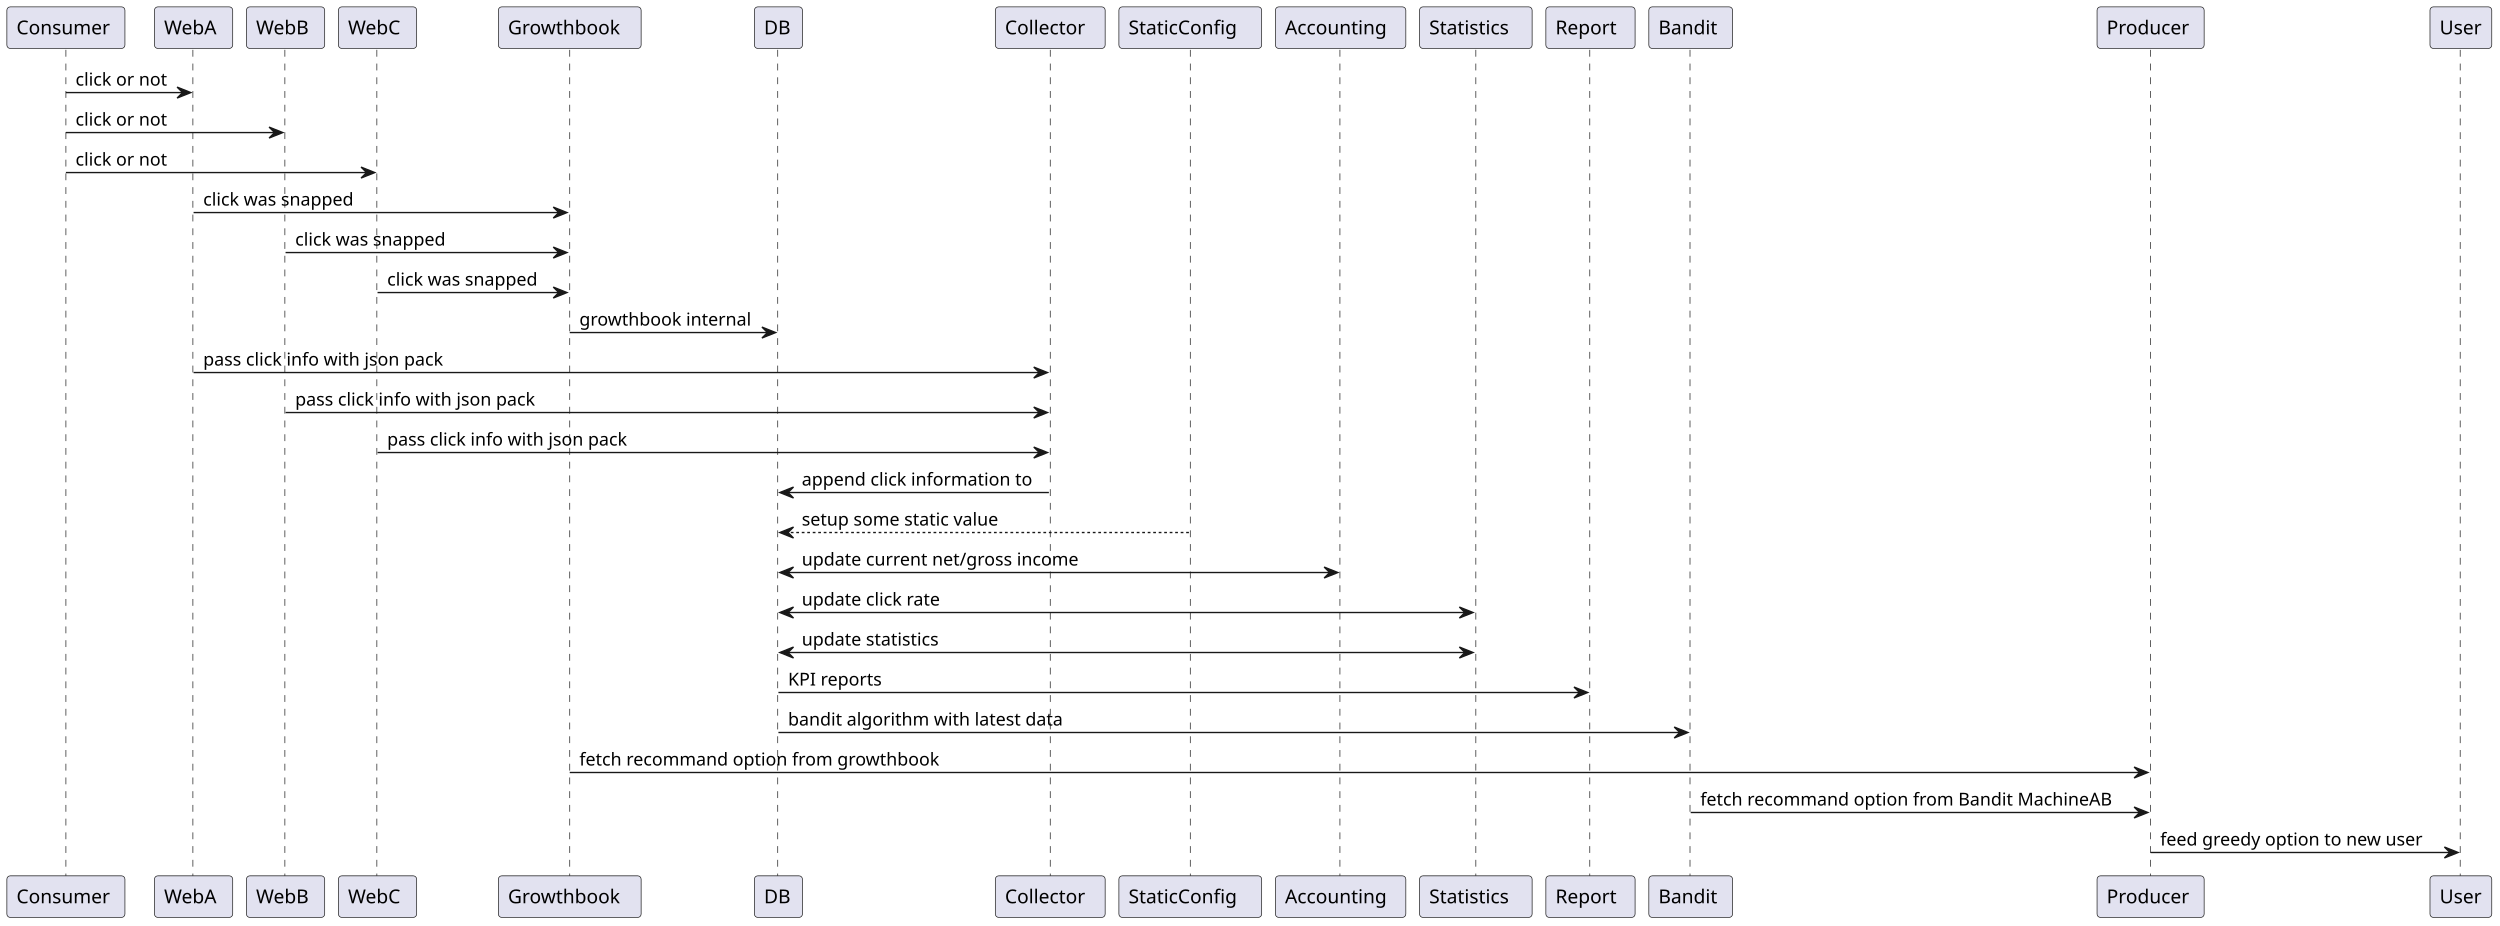
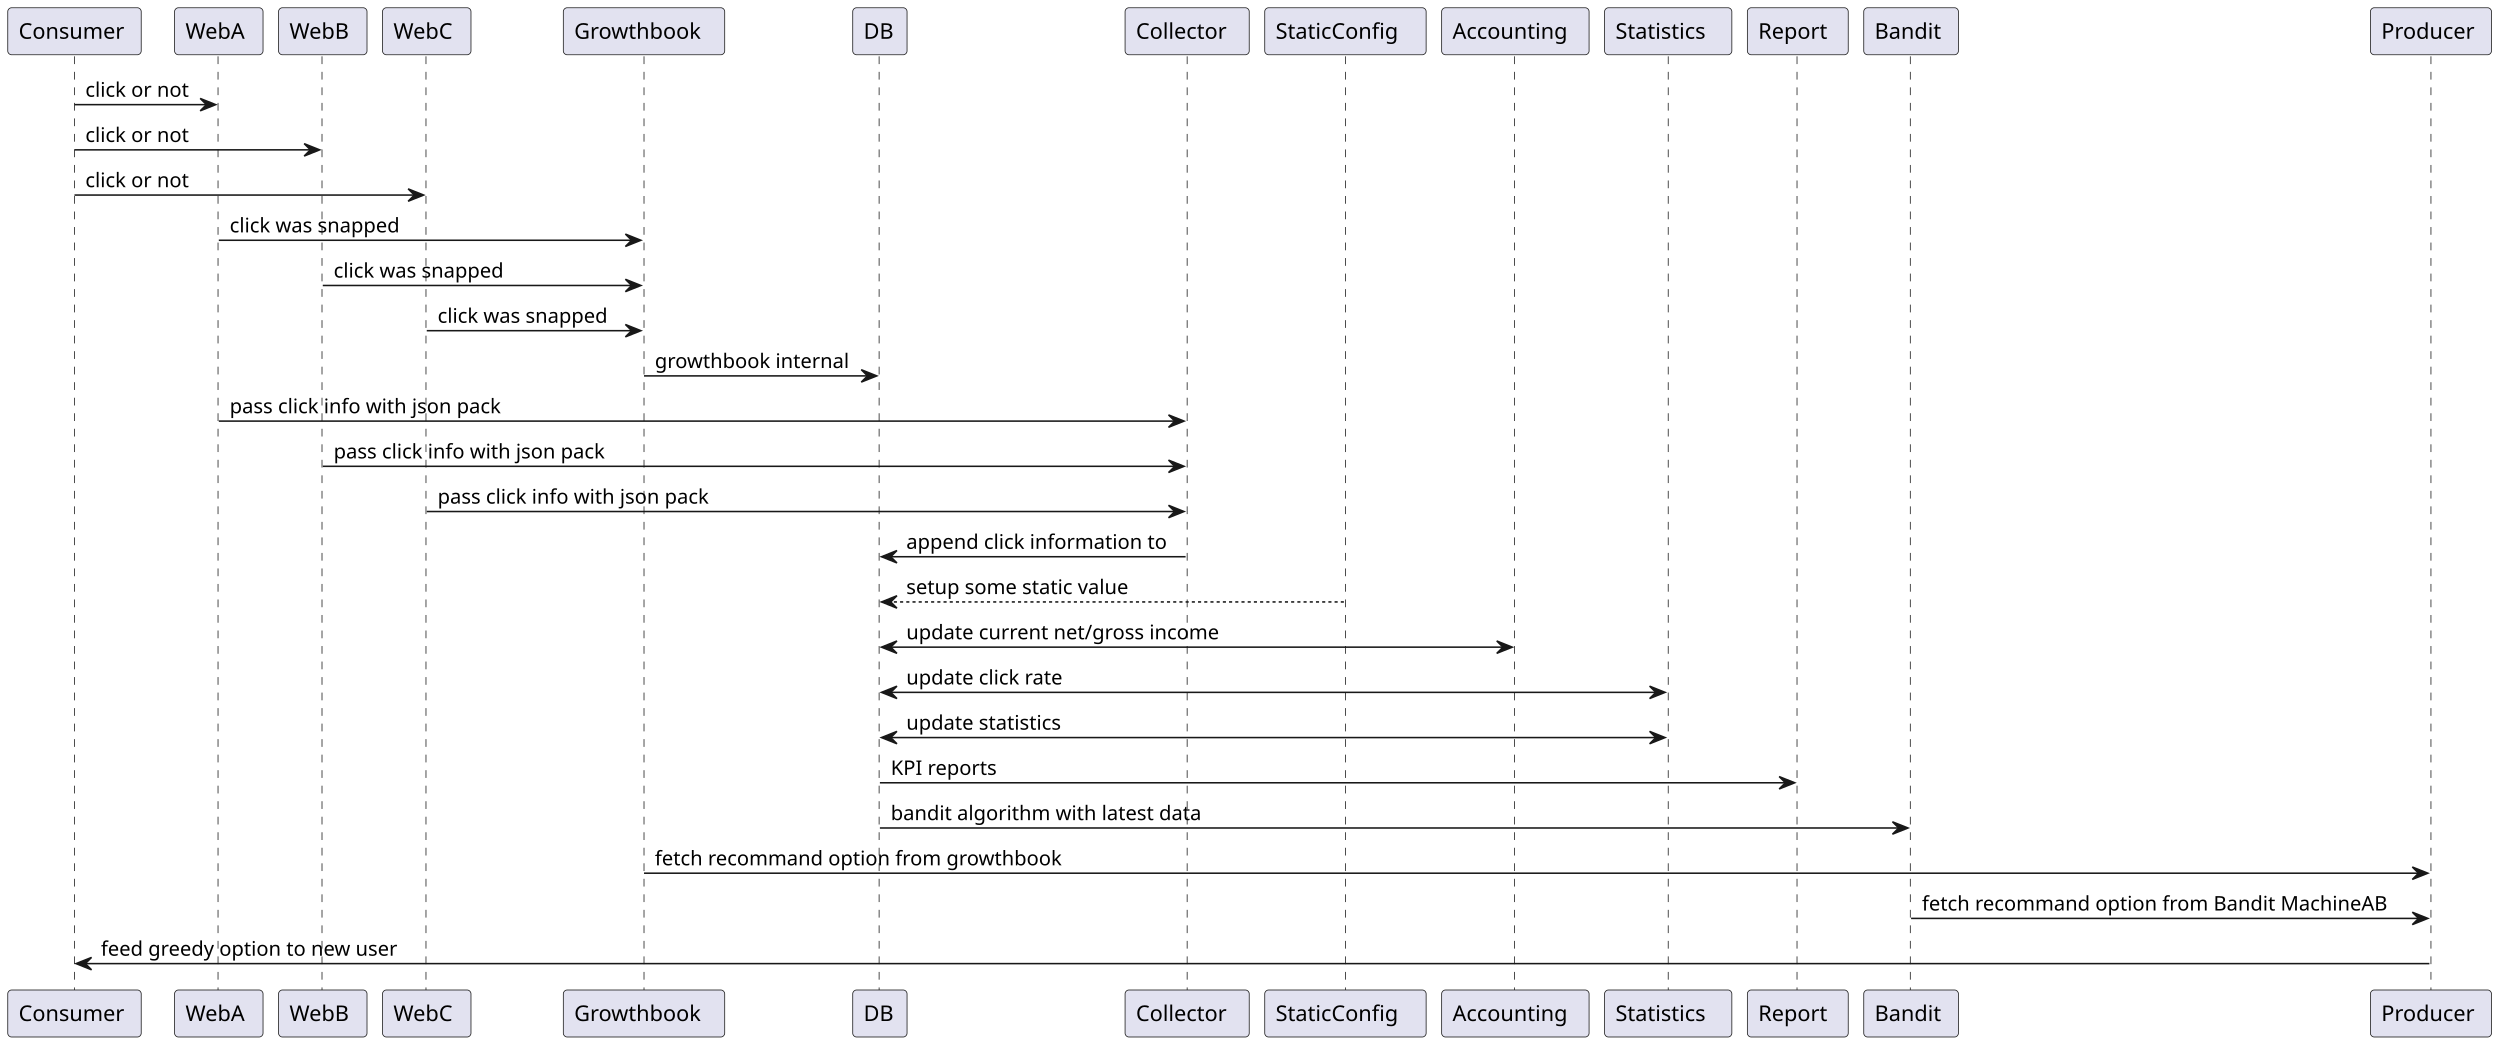
- <svg xmlns="http://www.w3.org/2000/svg" contentStyleType="text/css" height="674px" preserveAspectRatio="none" style="width:1821px;height:674px;background:#FFFFFF;" version="1.1" viewBox="0 0 1821 674" width="1821px" zoomAndPan="magnify">
+ <svg xmlns="http://www.w3.org/2000/svg" contentStyleType="text/css" height="674px" preserveAspectRatio="none" style="width:1611px;height:674px;background:#FFFFFF;" version="1.1" viewBox="0 0 1611 674" width="1611px" zoomAndPan="magnify">
  <defs />
  <g>
    <line style="stroke:#181818;stroke-width:0.5;stroke-dasharray:5.0,5.0;" x1="48" x2="48" y1="36.297" y2="638.953" />
    <line style="stroke:#181818;stroke-width:0.5;stroke-dasharray:5.0,5.0;" x1="140.5" x2="140.5" y1="36.297" y2="638.953" />
    <line style="stroke:#181818;stroke-width:0.5;stroke-dasharray:5.0,5.0;" x1="207.5" x2="207.5" y1="36.297" y2="638.953" />
    <line style="stroke:#181818;stroke-width:0.5;stroke-dasharray:5.0,5.0;" x1="274.5" x2="274.5" y1="36.297" y2="638.953" />
    <line style="stroke:#181818;stroke-width:0.5;stroke-dasharray:5.0,5.0;" x1="415" x2="415" y1="36.297" y2="638.953" />
    <line style="stroke:#181818;stroke-width:0.5;stroke-dasharray:5.0,5.0;" x1="566.5" x2="566.5" y1="36.297" y2="638.953" />
    <line style="stroke:#181818;stroke-width:0.5;stroke-dasharray:5.0,5.0;" x1="765" x2="765" y1="36.297" y2="638.953" />
    <line style="stroke:#181818;stroke-width:0.5;stroke-dasharray:5.0,5.0;" x1="867" x2="867" y1="36.297" y2="638.953" />
    <line style="stroke:#181818;stroke-width:0.5;stroke-dasharray:5.0,5.0;" x1="976" x2="976" y1="36.297" y2="638.953" />
    <line style="stroke:#181818;stroke-width:0.5;stroke-dasharray:5.0,5.0;" x1="1075" x2="1075" y1="36.297" y2="638.953" />
    <line style="stroke:#181818;stroke-width:0.5;stroke-dasharray:5.0,5.0;" x1="1158" x2="1158" y1="36.297" y2="638.953" />
    <line style="stroke:#181818;stroke-width:0.5;stroke-dasharray:5.0,5.0;" x1="1231" x2="1231" y1="36.297" y2="638.953" />
    <line style="stroke:#181818;stroke-width:0.5;stroke-dasharray:5.0,5.0;" x1="1566.5" x2="1566.5" y1="36.297" y2="638.953" />
-     <line style="stroke:#181818;stroke-width:0.5;stroke-dasharray:5.0,5.0;" x1="1792" x2="1792" y1="36.297" y2="638.953" />
    <rect fill="#E2E2F0" height="30.297" rx="2.5" ry="2.5" style="stroke:#181818;stroke-width:0.5;" width="86" x="5" y="5" />
    <text fill="#000000" font-family="sans-serif" font-size="14" lengthAdjust="spacing" textLength="72" x="12" y="24.995">Consumer</text>
    <rect fill="#E2E2F0" height="30.297" rx="2.5" ry="2.5" style="stroke:#181818;stroke-width:0.5;" width="86" x="5" y="637.953" />
    <text fill="#000000" font-family="sans-serif" font-size="14" lengthAdjust="spacing" textLength="72" x="12" y="657.948">Consumer</text>
    <rect fill="#E2E2F0" height="30.297" rx="2.5" ry="2.5" style="stroke:#181818;stroke-width:0.5;" width="57" x="112.5" y="5" />
    <text fill="#000000" font-family="sans-serif" font-size="14" lengthAdjust="spacing" textLength="43" x="119.5" y="24.995">WebA</text>
    <rect fill="#E2E2F0" height="30.297" rx="2.5" ry="2.5" style="stroke:#181818;stroke-width:0.5;" width="57" x="112.5" y="637.953" />
    <text fill="#000000" font-family="sans-serif" font-size="14" lengthAdjust="spacing" textLength="43" x="119.5" y="657.948">WebA</text>
    <rect fill="#E2E2F0" height="30.297" rx="2.5" ry="2.5" style="stroke:#181818;stroke-width:0.5;" width="57" x="179.5" y="5" />
    <text fill="#000000" font-family="sans-serif" font-size="14" lengthAdjust="spacing" textLength="43" x="186.5" y="24.995">WebB</text>
    <rect fill="#E2E2F0" height="30.297" rx="2.5" ry="2.5" style="stroke:#181818;stroke-width:0.5;" width="57" x="179.5" y="637.953" />
    <text fill="#000000" font-family="sans-serif" font-size="14" lengthAdjust="spacing" textLength="43" x="186.5" y="657.948">WebB</text>
    <rect fill="#E2E2F0" height="30.297" rx="2.5" ry="2.5" style="stroke:#181818;stroke-width:0.5;" width="57" x="246.5" y="5" />
    <text fill="#000000" font-family="sans-serif" font-size="14" lengthAdjust="spacing" textLength="43" x="253.5" y="24.995">WebC</text>
    <rect fill="#E2E2F0" height="30.297" rx="2.5" ry="2.5" style="stroke:#181818;stroke-width:0.5;" width="57" x="246.5" y="637.953" />
    <text fill="#000000" font-family="sans-serif" font-size="14" lengthAdjust="spacing" textLength="43" x="253.5" y="657.948">WebC</text>
    <rect fill="#E2E2F0" height="30.297" rx="2.5" ry="2.5" style="stroke:#181818;stroke-width:0.5;" width="104" x="363" y="5" />
    <text fill="#000000" font-family="sans-serif" font-size="14" lengthAdjust="spacing" textLength="90" x="370" y="24.995">Growthbook</text>
    <rect fill="#E2E2F0" height="30.297" rx="2.5" ry="2.5" style="stroke:#181818;stroke-width:0.5;" width="104" x="363" y="637.953" />
    <text fill="#000000" font-family="sans-serif" font-size="14" lengthAdjust="spacing" textLength="90" x="370" y="657.948">Growthbook</text>
    <rect fill="#E2E2F0" height="30.297" rx="2.5" ry="2.5" style="stroke:#181818;stroke-width:0.5;" width="35" x="549.5" y="5" />
    <text fill="#000000" font-family="sans-serif" font-size="14" lengthAdjust="spacing" textLength="21" x="556.5" y="24.995">DB</text>
    <rect fill="#E2E2F0" height="30.297" rx="2.5" ry="2.5" style="stroke:#181818;stroke-width:0.5;" width="35" x="549.5" y="637.953" />
    <text fill="#000000" font-family="sans-serif" font-size="14" lengthAdjust="spacing" textLength="21" x="556.5" y="657.948">DB</text>
    <rect fill="#E2E2F0" height="30.297" rx="2.5" ry="2.5" style="stroke:#181818;stroke-width:0.5;" width="80" x="725" y="5" />
    <text fill="#000000" font-family="sans-serif" font-size="14" lengthAdjust="spacing" textLength="66" x="732" y="24.995">Collector</text>
    <rect fill="#E2E2F0" height="30.297" rx="2.5" ry="2.5" style="stroke:#181818;stroke-width:0.5;" width="80" x="725" y="637.953" />
    <text fill="#000000" font-family="sans-serif" font-size="14" lengthAdjust="spacing" textLength="66" x="732" y="657.948">Collector</text>
    <rect fill="#E2E2F0" height="30.297" rx="2.5" ry="2.5" style="stroke:#181818;stroke-width:0.5;" width="104" x="815" y="5" />
    <text fill="#000000" font-family="sans-serif" font-size="14" lengthAdjust="spacing" textLength="90" x="822" y="24.995">StaticConfig</text>
    <rect fill="#E2E2F0" height="30.297" rx="2.5" ry="2.5" style="stroke:#181818;stroke-width:0.5;" width="104" x="815" y="637.953" />
    <text fill="#000000" font-family="sans-serif" font-size="14" lengthAdjust="spacing" textLength="90" x="822" y="657.948">StaticConfig</text>
    <rect fill="#E2E2F0" height="30.297" rx="2.5" ry="2.5" style="stroke:#181818;stroke-width:0.5;" width="95" x="929" y="5" />
    <text fill="#000000" font-family="sans-serif" font-size="14" lengthAdjust="spacing" textLength="81" x="936" y="24.995">Accounting</text>
    <rect fill="#E2E2F0" height="30.297" rx="2.5" ry="2.5" style="stroke:#181818;stroke-width:0.5;" width="95" x="929" y="637.953" />
    <text fill="#000000" font-family="sans-serif" font-size="14" lengthAdjust="spacing" textLength="81" x="936" y="657.948">Accounting</text>
    <rect fill="#E2E2F0" height="30.297" rx="2.5" ry="2.5" style="stroke:#181818;stroke-width:0.5;" width="82" x="1034" y="5" />
    <text fill="#000000" font-family="sans-serif" font-size="14" lengthAdjust="spacing" textLength="68" x="1041" y="24.995">Statistics</text>
    <rect fill="#E2E2F0" height="30.297" rx="2.5" ry="2.5" style="stroke:#181818;stroke-width:0.5;" width="82" x="1034" y="637.953" />
    <text fill="#000000" font-family="sans-serif" font-size="14" lengthAdjust="spacing" textLength="68" x="1041" y="657.948">Statistics</text>
    <rect fill="#E2E2F0" height="30.297" rx="2.5" ry="2.5" style="stroke:#181818;stroke-width:0.5;" width="65" x="1126" y="5" />
    <text fill="#000000" font-family="sans-serif" font-size="14" lengthAdjust="spacing" textLength="51" x="1133" y="24.995">Report</text>
    <rect fill="#E2E2F0" height="30.297" rx="2.5" ry="2.5" style="stroke:#181818;stroke-width:0.5;" width="65" x="1126" y="637.953" />
    <text fill="#000000" font-family="sans-serif" font-size="14" lengthAdjust="spacing" textLength="51" x="1133" y="657.948">Report</text>
    <rect fill="#E2E2F0" height="30.297" rx="2.5" ry="2.5" style="stroke:#181818;stroke-width:0.5;" width="61" x="1201" y="5" />
    <text fill="#000000" font-family="sans-serif" font-size="14" lengthAdjust="spacing" textLength="47" x="1208" y="24.995">Bandit</text>
    <rect fill="#E2E2F0" height="30.297" rx="2.5" ry="2.5" style="stroke:#181818;stroke-width:0.5;" width="61" x="1201" y="637.953" />
    <text fill="#000000" font-family="sans-serif" font-size="14" lengthAdjust="spacing" textLength="47" x="1208" y="657.948">Bandit</text>
    <rect fill="#E2E2F0" height="30.297" rx="2.5" ry="2.5" style="stroke:#181818;stroke-width:0.5;" width="78" x="1527.5" y="5" />
    <text fill="#000000" font-family="sans-serif" font-size="14" lengthAdjust="spacing" textLength="64" x="1534.5" y="24.995">Producer</text>
    <rect fill="#E2E2F0" height="30.297" rx="2.5" ry="2.5" style="stroke:#181818;stroke-width:0.5;" width="78" x="1527.5" y="637.953" />
    <text fill="#000000" font-family="sans-serif" font-size="14" lengthAdjust="spacing" textLength="64" x="1534.5" y="657.948">Producer</text>
-     <rect fill="#E2E2F0" height="30.297" rx="2.5" ry="2.5" style="stroke:#181818;stroke-width:0.5;" width="45" x="1770" y="5" />
-     <text fill="#000000" font-family="sans-serif" font-size="14" lengthAdjust="spacing" textLength="31" x="1777" y="24.995">User</text>
-     <rect fill="#E2E2F0" height="30.297" rx="2.5" ry="2.5" style="stroke:#181818;stroke-width:0.5;" width="45" x="1770" y="637.953" />
-     <text fill="#000000" font-family="sans-serif" font-size="14" lengthAdjust="spacing" textLength="31" x="1777" y="657.948">User</text>
    <polygon fill="#181818" points="129,63.43,139,67.43,129,71.43,133,67.43" style="stroke:#181818;stroke-width:1.0;" />
    <line style="stroke:#181818;stroke-width:1.0;" x1="48" x2="135" y1="67.43" y2="67.43" />
    <text fill="#000000" font-family="sans-serif" font-size="13" lengthAdjust="spacing" textLength="69" x="55" y="62.364">click or not</text>
    <polygon fill="#181818" points="196,92.562,206,96.562,196,100.562,200,96.562" style="stroke:#181818;stroke-width:1.0;" />
    <line style="stroke:#181818;stroke-width:1.0;" x1="48" x2="202" y1="96.562" y2="96.562" />
    <text fill="#000000" font-family="sans-serif" font-size="13" lengthAdjust="spacing" textLength="69" x="55" y="91.497">click or not</text>
    <polygon fill="#181818" points="263,121.695,273,125.695,263,129.695,267,125.695" style="stroke:#181818;stroke-width:1.0;" />
    <line style="stroke:#181818;stroke-width:1.0;" x1="48" x2="269" y1="125.695" y2="125.695" />
    <text fill="#000000" font-family="sans-serif" font-size="13" lengthAdjust="spacing" textLength="69" x="55" y="120.629">click or not</text>
    <polygon fill="#181818" points="403,150.828,413,154.828,403,158.828,407,154.828" style="stroke:#181818;stroke-width:1.0;" />
    <line style="stroke:#181818;stroke-width:1.0;" x1="141" x2="409" y1="154.828" y2="154.828" />
    <text fill="#000000" font-family="sans-serif" font-size="13" lengthAdjust="spacing" textLength="116" x="148" y="149.762">click was snapped</text>
    <polygon fill="#181818" points="403,179.961,413,183.961,403,187.961,407,183.961" style="stroke:#181818;stroke-width:1.0;" />
    <line style="stroke:#181818;stroke-width:1.0;" x1="208" x2="409" y1="183.961" y2="183.961" />
    <text fill="#000000" font-family="sans-serif" font-size="13" lengthAdjust="spacing" textLength="116" x="215" y="178.895">click was snapped</text>
    <polygon fill="#181818" points="403,209.094,413,213.094,403,217.094,407,213.094" style="stroke:#181818;stroke-width:1.0;" />
    <line style="stroke:#181818;stroke-width:1.0;" x1="275" x2="409" y1="213.094" y2="213.094" />
    <text fill="#000000" font-family="sans-serif" font-size="13" lengthAdjust="spacing" textLength="116" x="282" y="208.028">click was snapped</text>
    <polygon fill="#181818" points="555,238.227,565,242.227,555,246.227,559,242.227" style="stroke:#181818;stroke-width:1.0;" />
    <line style="stroke:#181818;stroke-width:1.0;" x1="415" x2="561" y1="242.227" y2="242.227" />
    <text fill="#000000" font-family="sans-serif" font-size="13" lengthAdjust="spacing" textLength="128" x="422" y="237.161">growthbook internal</text>
    <polygon fill="#181818" points="753,267.359,763,271.359,753,275.359,757,271.359" style="stroke:#181818;stroke-width:1.0;" />
    <line style="stroke:#181818;stroke-width:1.0;" x1="141" x2="759" y1="271.359" y2="271.359" />
    <text fill="#000000" font-family="sans-serif" font-size="13" lengthAdjust="spacing" textLength="184" x="148" y="266.293">pass click info with json pack</text>
    <polygon fill="#181818" points="753,296.492,763,300.492,753,304.492,757,300.492" style="stroke:#181818;stroke-width:1.0;" />
    <line style="stroke:#181818;stroke-width:1.0;" x1="208" x2="759" y1="300.492" y2="300.492" />
    <text fill="#000000" font-family="sans-serif" font-size="13" lengthAdjust="spacing" textLength="184" x="215" y="295.426">pass click info with json pack</text>
    <polygon fill="#181818" points="753,325.625,763,329.625,753,333.625,757,329.625" style="stroke:#181818;stroke-width:1.0;" />
    <line style="stroke:#181818;stroke-width:1.0;" x1="275" x2="759" y1="329.625" y2="329.625" />
    <text fill="#000000" font-family="sans-serif" font-size="13" lengthAdjust="spacing" textLength="184" x="282" y="324.559">pass click info with json pack</text>
    <polygon fill="#181818" points="578,354.758,568,358.758,578,362.758,574,358.758" style="stroke:#181818;stroke-width:1.0;" />
    <line style="stroke:#181818;stroke-width:1.0;" x1="572" x2="764" y1="358.758" y2="358.758" />
    <text fill="#000000" font-family="sans-serif" font-size="13" lengthAdjust="spacing" textLength="174" x="584" y="353.692">append click information to</text>
    <polygon fill="#181818" points="578,383.891,568,387.891,578,391.891,574,387.891" style="stroke:#181818;stroke-width:1.0;" />
    <line style="stroke:#181818;stroke-width:1.0;stroke-dasharray:2.0,2.0;" x1="572" x2="866" y1="387.891" y2="387.891" />
    <text fill="#000000" font-family="sans-serif" font-size="13" lengthAdjust="spacing" textLength="154" x="584" y="382.825">setup some static value</text>
    <polygon fill="#181818" points="578,413.023,568,417.023,578,421.023,574,417.023" style="stroke:#181818;stroke-width:1.0;" />
    <polygon fill="#181818" points="964.5,413.023,974.5,417.023,964.5,421.023,968.5,417.023" style="stroke:#181818;stroke-width:1.0;" />
    <line style="stroke:#181818;stroke-width:1.0;" x1="572" x2="970.5" y1="417.023" y2="417.023" />
    <text fill="#000000" font-family="sans-serif" font-size="13" lengthAdjust="spacing" textLength="210" x="584" y="411.957">update current net/gross income</text>
    <polygon fill="#181818" points="578,442.156,568,446.156,578,450.156,574,446.156" style="stroke:#181818;stroke-width:1.0;" />
    <polygon fill="#181818" points="1063,442.156,1073,446.156,1063,450.156,1067,446.156" style="stroke:#181818;stroke-width:1.0;" />
    <line style="stroke:#181818;stroke-width:1.0;" x1="572" x2="1069" y1="446.156" y2="446.156" />
    <text fill="#000000" font-family="sans-serif" font-size="13" lengthAdjust="spacing" textLength="106" x="584" y="441.09">update click rate</text>
    <polygon fill="#181818" points="578,471.289,568,475.289,578,479.289,574,475.289" style="stroke:#181818;stroke-width:1.0;" />
    <polygon fill="#181818" points="1063,471.289,1073,475.289,1063,479.289,1067,475.289" style="stroke:#181818;stroke-width:1.0;" />
    <line style="stroke:#181818;stroke-width:1.0;" x1="572" x2="1069" y1="475.289" y2="475.289" />
    <text fill="#000000" font-family="sans-serif" font-size="13" lengthAdjust="spacing" textLength="106" x="584" y="470.223">update statistics</text>
    <polygon fill="#181818" points="1146.5,500.422,1156.5,504.422,1146.5,508.422,1150.5,504.422" style="stroke:#181818;stroke-width:1.0;" />
    <line style="stroke:#181818;stroke-width:1.0;" x1="567" x2="1152.5" y1="504.422" y2="504.422" />
    <text fill="#000000" font-family="sans-serif" font-size="13" lengthAdjust="spacing" textLength="69" x="574" y="499.356">KPI reports</text>
    <polygon fill="#181818" points="1219.5,529.555,1229.5,533.555,1219.5,537.555,1223.5,533.555" style="stroke:#181818;stroke-width:1.0;" />
    <line style="stroke:#181818;stroke-width:1.0;" x1="567" x2="1225.5" y1="533.555" y2="533.555" />
    <text fill="#000000" font-family="sans-serif" font-size="13" lengthAdjust="spacing" textLength="209" x="574" y="528.489">bandit algorithm with latest data</text>
    <polygon fill="#181818" points="1554.5,558.688,1564.5,562.688,1554.5,566.688,1558.5,562.688" style="stroke:#181818;stroke-width:1.0;" />
    <line style="stroke:#181818;stroke-width:1.0;" x1="415" x2="1560.5" y1="562.688" y2="562.688" />
    <text fill="#000000" font-family="sans-serif" font-size="13" lengthAdjust="spacing" textLength="274" x="422" y="557.622">fetch recommand option from growthbook</text>
    <polygon fill="#181818" points="1554.5,587.82,1564.5,591.82,1554.5,595.82,1558.5,591.82" style="stroke:#181818;stroke-width:1.0;" />
    <line style="stroke:#181818;stroke-width:1.0;" x1="1231.5" x2="1560.5" y1="591.82" y2="591.82" />
    <text fill="#000000" font-family="sans-serif" font-size="13" lengthAdjust="spacing" textLength="311" x="1238.5" y="586.754">fetch recommand option from Bandit MachineAB</text>
-     <polygon fill="#181818" points="1780.5,616.953,1790.5,620.953,1780.5,624.953,1784.5,620.953" style="stroke:#181818;stroke-width:1.0;" />
-     <line style="stroke:#181818;stroke-width:1.0;" x1="1566.5" x2="1786.5" y1="620.953" y2="620.953" />
-     <text fill="#000000" font-family="sans-serif" font-size="13" lengthAdjust="spacing" textLength="202" x="1573.5" y="615.887">feed greedy option to new user</text>
+     <polygon fill="#181818" points="59,616.953,49,620.953,59,624.953,55,620.953" style="stroke:#181818;stroke-width:1.0;" />
+     <line style="stroke:#181818;stroke-width:1.0;" x1="53" x2="1565.5" y1="620.953" y2="620.953" />
+     <text fill="#000000" font-family="sans-serif" font-size="13" lengthAdjust="spacing" textLength="202" x="65" y="615.887">feed greedy option to new user</text>
  </g>
</svg>
